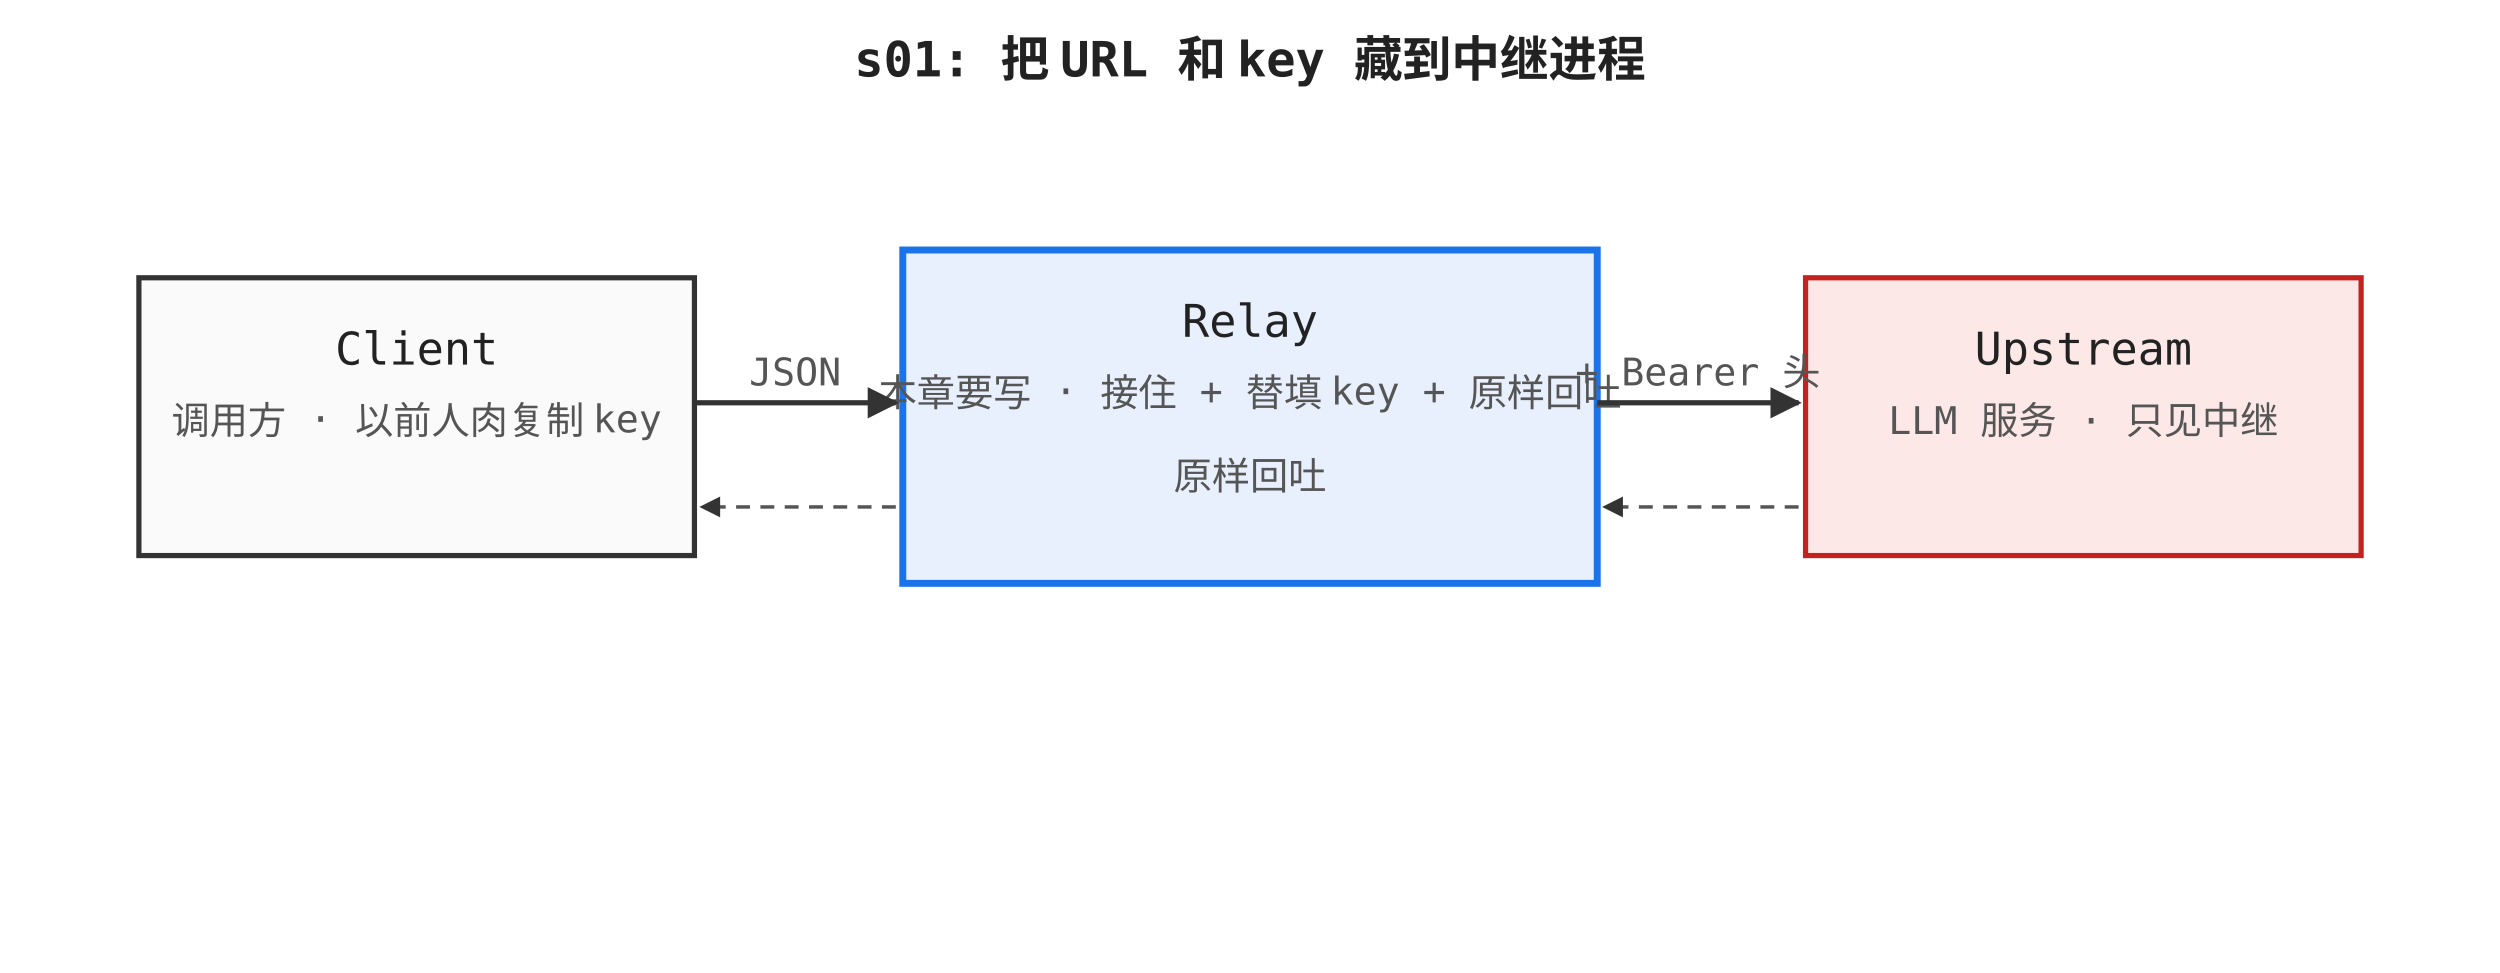
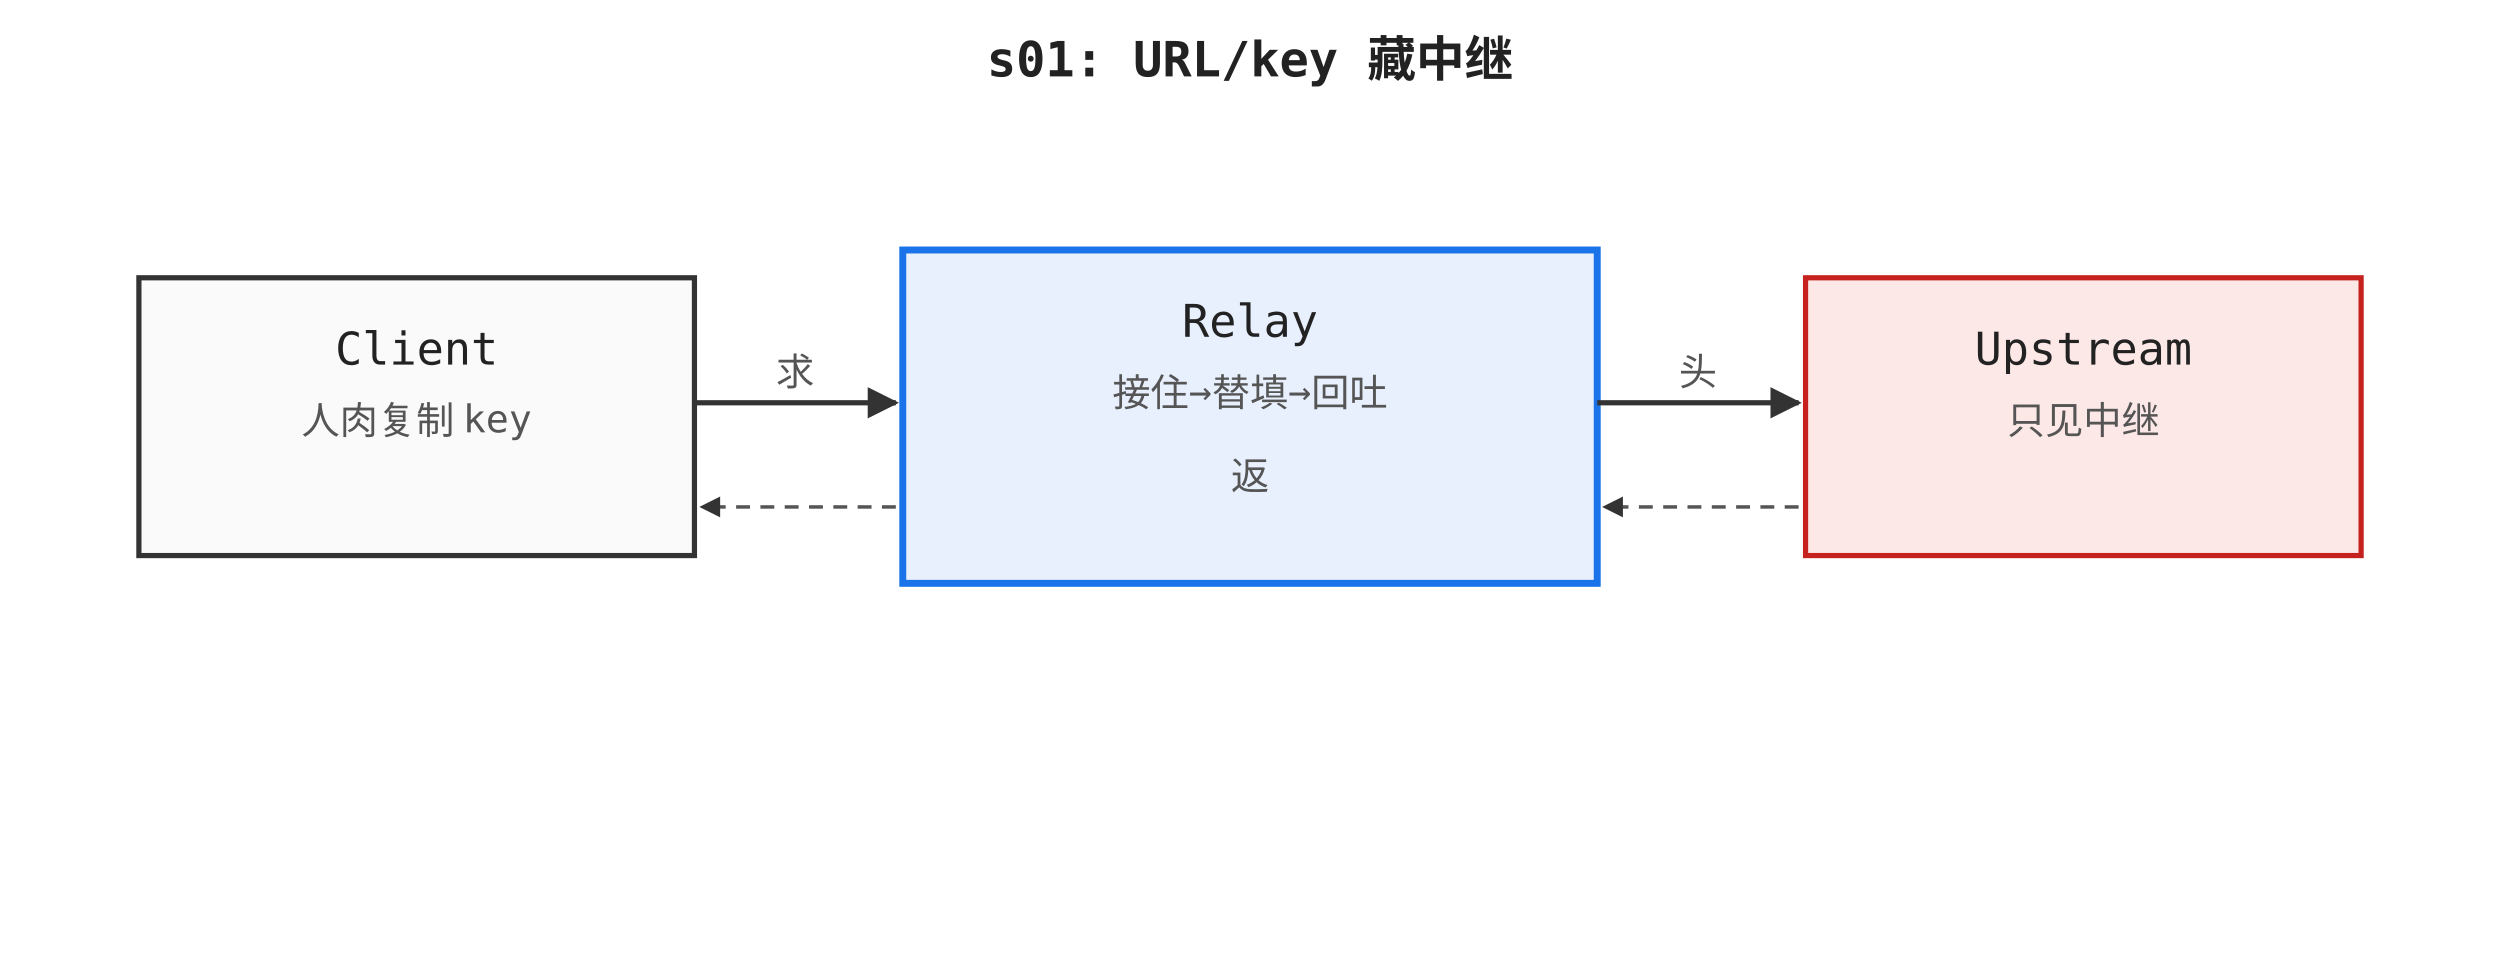
<svg xmlns="http://www.w3.org/2000/svg" viewBox="0 0 720 280" font-family="monospace">
  <style>
    .client   { fill: #fafafa; stroke: #333;    stroke-width: 1.5; }
    .gateway  { fill: #e8f0fe; stroke: #1a73e8; stroke-width: 2;   }
    .upstream { fill: #fce8e6; stroke: #c5221f; stroke-width: 1.5; }
    .title    { font-size: 14px; font-weight: bold; fill: #222; }
    .label    { font-size: 13px; fill: #222; }
    .small    { font-size: 11px; fill: #555; }
    .arrow    { stroke: #333; stroke-width: 1.5; fill: none; marker-end: url(#arrow); }
    .arrowR   { stroke: #555; stroke-width: 1;   fill: none; marker-end: url(#arrow); stroke-dasharray: 4 3; }
  </style>
  <defs>
    <marker id="arrow" viewBox="0 0 10 10" refX="9" refY="5" markerWidth="6" markerHeight="6" orient="auto">
      <path d="M0,0 L10,5 L0,10 z" fill="#333" />
    </marker>
  </defs>
-   <text x="360" y="22" text-anchor="middle" class="title">s01: 把 URL 和 key 藏到中继进程</text>
+   <text x="360" y="22" text-anchor="middle" class="title">s01: URL/key 藏中继</text>
  <rect class="client" x="40" y="80" width="160" height="80" />
  <text x="120" y="105" text-anchor="middle" class="label">Client</text>
-   <text x="120" y="125" text-anchor="middle" class="small">调用方 · 以前人肉复制 key</text>
+   <text x="120" y="125" text-anchor="middle" class="small">人肉复制 key</text>
  <rect class="gateway" x="260" y="72" width="200" height="96" />
  <text x="360" y="97" text-anchor="middle" class="label">Relay</text>
-   <text x="360" y="117" text-anchor="middle" class="small">本章要写 · 接住 + 替填 key + 原样回吐</text>
+   <text x="360" y="117" text-anchor="middle" class="small">接住→替填→回吐</text>
  <rect class="upstream" x="520" y="80" width="160" height="80" />
  <text x="600" y="105" text-anchor="middle" class="label">Upstream</text>
-   <text x="600" y="125" text-anchor="middle" class="small">LLM 服务 · 只见中继</text>
+   <text x="600" y="125" text-anchor="middle" class="small">只见中继</text>
  <line class="arrow" x1="200" y1="116" x2="258" y2="116" />
-   <text x="229" y="111" text-anchor="middle" class="small">JSON</text>
+   <text x="229" y="111" text-anchor="middle" class="small">求</text>
  <line class="arrow" x1="460" y1="116" x2="518" y2="116" />
-   <text x="489" y="111" text-anchor="middle" class="small">+ Bearer 头</text>
+   <text x="489" y="111" text-anchor="middle" class="small">头</text>
  <line class="arrowR" x1="518" y1="146" x2="462" y2="146" />
  <line class="arrowR" x1="258" y1="146" x2="202" y2="146" />
-   <text x="360" y="141" text-anchor="middle" class="small">原样回吐</text>
+   <text x="360" y="141" text-anchor="middle" class="small">返</text>
</svg>
